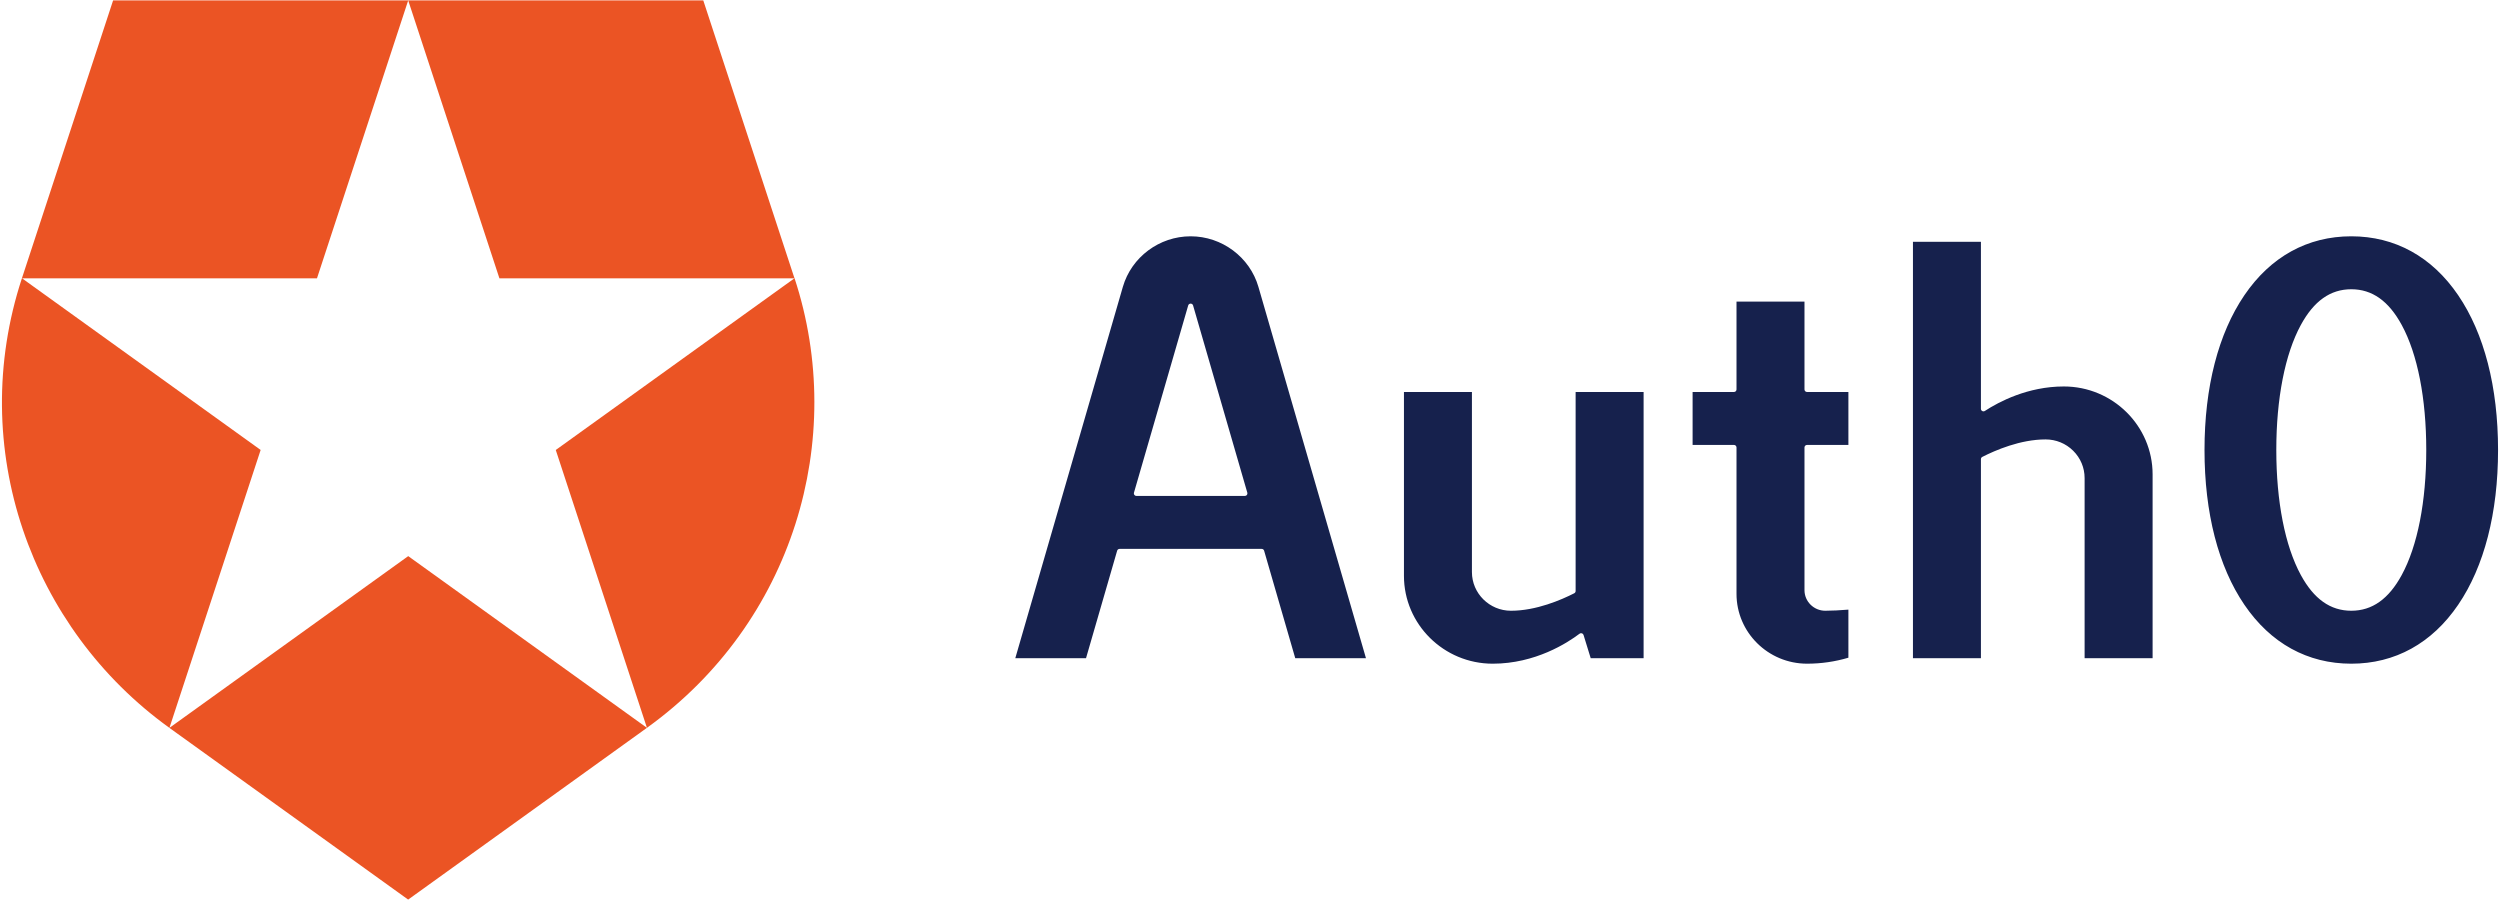
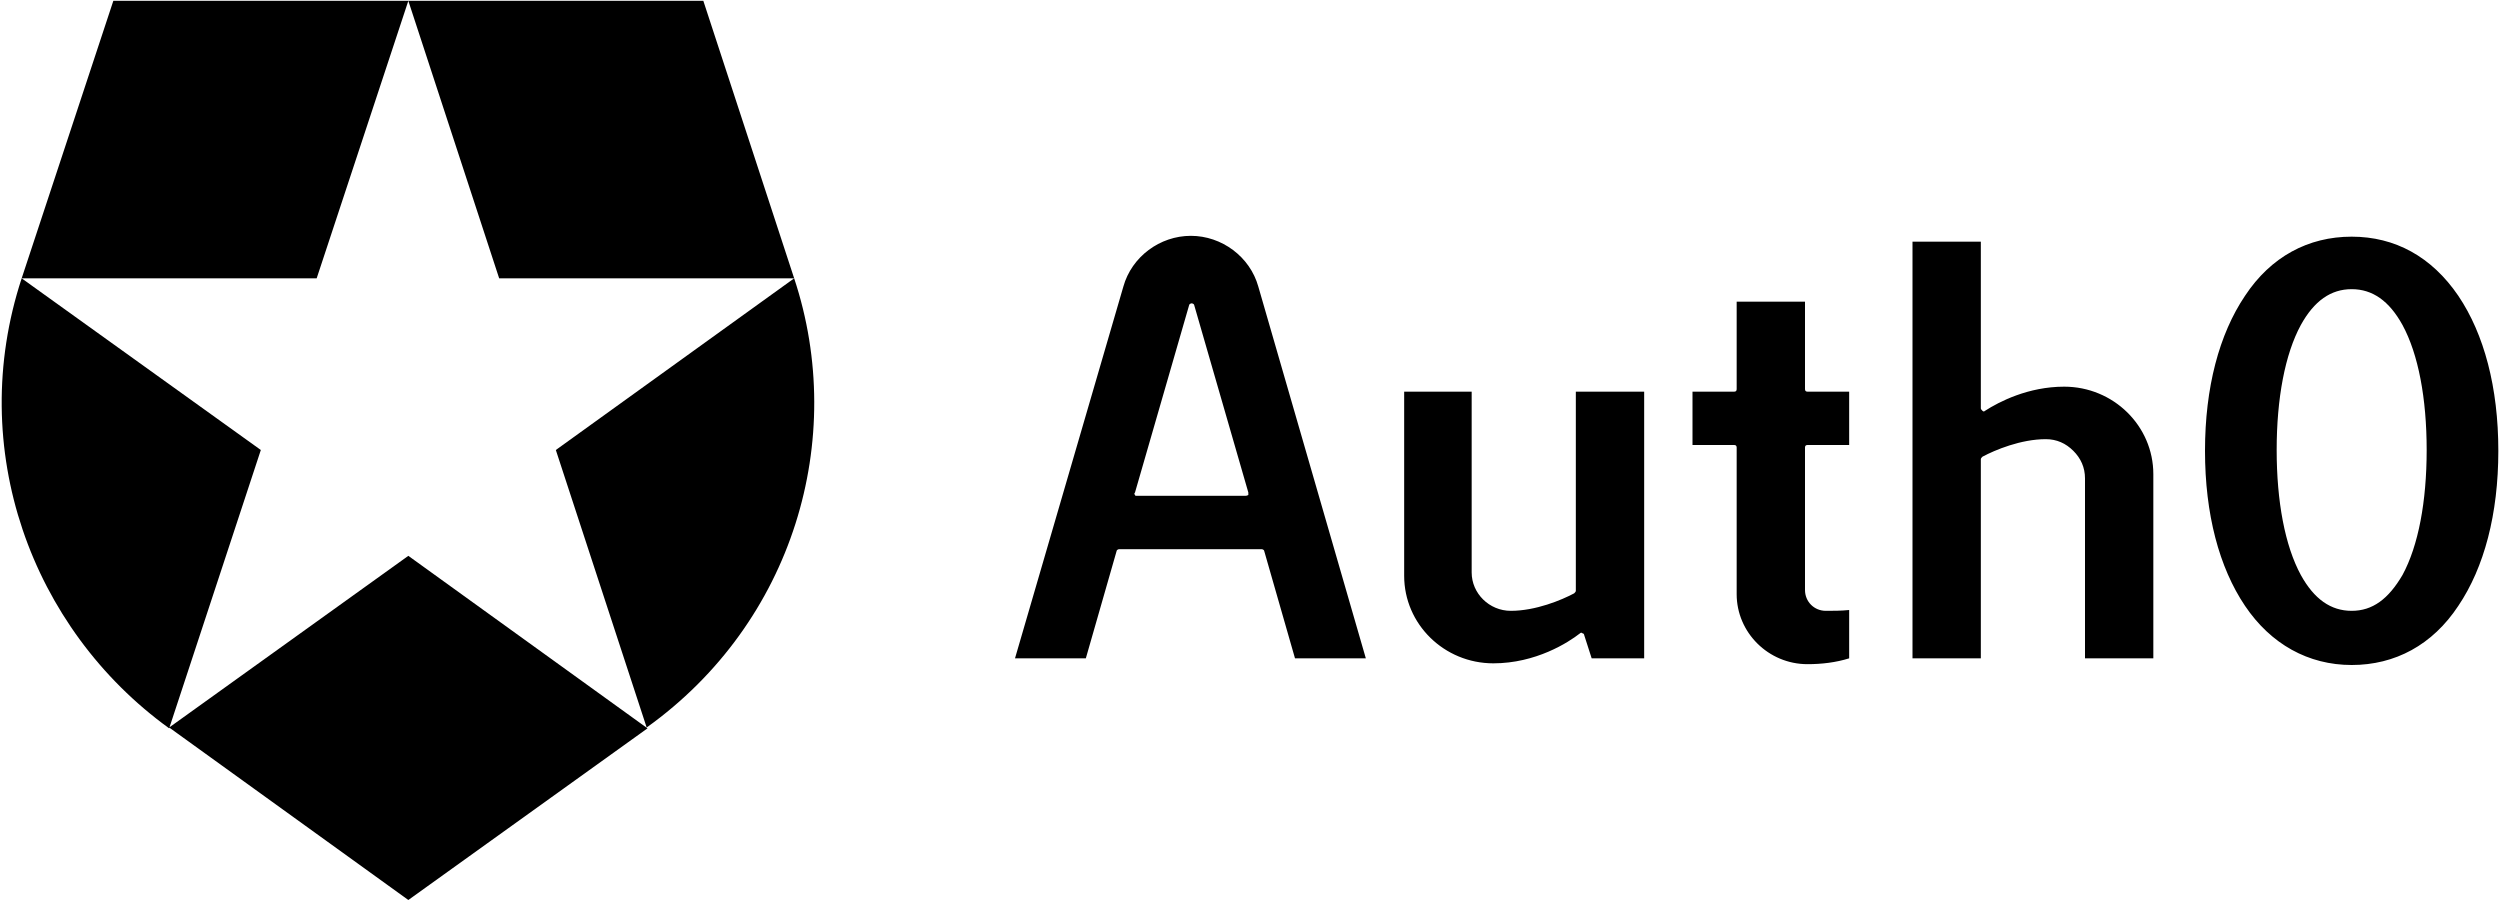
- <svg xmlns="http://www.w3.org/2000/svg" width="300px" height="108px" viewBox="0 0 300 108" version="1.1">
-   <defs />
-   <g id="Mockup" stroke="none" stroke-width="1" fill="none" fill-rule="evenodd">
-     <g id="01-Main-Desktop" transform="translate(-323, -3553)">
-       <g id="Media-Resources" transform="translate(234, 3267)">
-         <g id="Blue" transform="translate(0, 240)">
-           <g id="Logo" transform="translate(89, 46)">
-             <path d="M282.154,28.356 C276.908,28.356 272.472,30.803 269.324,35.431 C266.195,40.031 264.541,46.453 264.541,54 C264.541,61.547 266.195,67.969 269.324,72.568 C272.472,77.197 276.908,79.643 282.154,79.643 C287.399,79.643 291.836,77.197 294.984,72.568 C298.112,67.969 299.766,61.547 299.766,54 C299.766,46.453 298.112,40.031 294.984,35.431 C291.836,30.803 287.399,28.356 282.154,28.356 L282.154,28.356 L282.154,28.356 Z M282.154,73.289 C279.646,73.289 277.665,71.884 276.095,68.994 C274.2,65.503 273.156,60.178 273.156,54 C273.156,47.822 274.2,42.497 276.095,39.006 C277.665,36.116 279.646,34.71 282.154,34.71 C284.661,34.71 286.643,36.116 288.212,39.006 C290.108,42.497 291.151,47.822 291.151,54 C291.151,60.178 290.108,65.504 288.212,68.994 C286.643,71.884 284.661,73.289 282.154,73.289 L282.154,73.289 L282.154,73.289 Z M168.474,47.039 L168.474,69.097 C168.474,74.912 173.253,79.643 179.127,79.643 C184.251,79.643 188.121,77.127 189.547,76.044 C189.626,75.984 189.73,75.966 189.825,75.996 C189.921,76.026 189.995,76.101 190.024,76.196 L190.884,78.981 L197.232,78.981 L197.232,47.039 L189.075,47.039 L189.075,70.924 C189.075,71.036 189.01,71.14 188.91,71.192 C187.376,71.975 184.35,73.29 181.319,73.29 C178.735,73.29 176.631,71.208 176.631,68.649 L176.631,47.039 L168.474,47.039 L168.474,47.039 L168.474,47.039 Z M250.154,78.981 L258.312,78.981 L258.312,56.923 C258.312,51.108 253.532,46.376 247.658,46.376 C243.334,46.376 239.866,48.217 238.183,49.314 C238.089,49.375 237.969,49.38 237.871,49.327 C237.773,49.274 237.711,49.173 237.711,49.062 L237.711,29.019 L229.554,29.019 L229.554,78.981 L237.711,78.981 L237.711,55.095 C237.711,54.983 237.775,54.879 237.877,54.828 C239.41,54.044 242.436,52.73 245.467,52.73 C246.719,52.73 247.896,53.213 248.781,54.089 C249.666,54.966 250.153,56.132 250.153,57.37 L250.153,78.981 L250.154,78.981 L250.154,78.981 Z M203.112,53.392 L208.077,53.392 C208.245,53.392 208.381,53.528 208.381,53.694 L208.381,71.266 C208.381,75.885 212.177,79.642 216.843,79.642 C218.534,79.642 220.203,79.401 221.808,78.924 L221.808,73.155 C220.872,73.236 219.795,73.289 219.034,73.289 C217.658,73.289 216.538,72.18 216.538,70.818 L216.538,53.693 C216.538,53.527 216.675,53.392 216.843,53.392 L221.808,53.392 L221.808,47.038 L216.843,47.038 C216.675,47.038 216.538,46.904 216.538,46.737 L216.538,36.19 L208.381,36.19 L208.381,46.737 C208.381,46.904 208.245,47.038 208.077,47.038 L203.112,47.038 L203.112,53.392 L203.112,53.392 L203.112,53.392 Z M155.429,78.981 L163.915,78.981 L151.01,34.425 C149.975,30.852 146.631,28.356 142.876,28.356 C139.121,28.356 135.777,30.852 134.742,34.425 L121.836,78.981 L130.323,78.981 L134.058,66.084 C134.095,65.955 134.215,65.867 134.351,65.867 L151.401,65.867 C151.537,65.867 151.657,65.955 151.694,66.084 L155.429,78.981 L155.429,78.981 L155.429,78.981 Z M149.387,59.513 L136.366,59.513 C136.271,59.513 136.181,59.469 136.123,59.392 C136.066,59.318 136.047,59.219 136.073,59.129 L142.584,36.651 C142.621,36.521 142.741,36.433 142.877,36.433 C143.012,36.433 143.132,36.521 143.169,36.651 L149.68,59.129 C149.706,59.22 149.688,59.318 149.63,59.392 C149.573,59.469 149.482,59.513 149.387,59.513 L149.387,59.513 L149.387,59.513 Z" id="Shape" fill="#16214D" />
-             <path d="M77.633,87.339 L66.692,53.998 L95.333,33.398 L59.929,33.398 L48.987,0.058 L48.984,0.049 L84.393,0.049 L95.338,33.395 L95.338,33.394 L95.347,33.389 C101.703,52.734 95.157,74.736 77.633,87.339 L77.633,87.339 L77.633,87.339 Z M20.338,87.339 L20.329,87.346 L48.978,107.951 L77.633,87.34 L48.987,66.734 L20.338,87.339 L20.338,87.339 L20.338,87.339 Z M2.631,33.389 L2.631,33.389 C-4.06,53.781 3.707,75.389 20.332,87.343 L20.335,87.333 L31.278,53.994 L2.643,33.397 L38.038,33.397 L48.981,0.057 L48.984,0.048 L13.573,0.048 L2.631,33.389 L2.631,33.389 L2.631,33.389 Z" id="Shape" fill="#EB5424" />
-           </g>
-         </g>
-       </g>
-     </g>
-   </g>
+ <svg xmlns="http://www.w3.org/2000/svg" version="1.1" width="300px" height="108px" viewBox="125 -29 300 108">
+   <path d="M407.2-0.6c-5.2,0-9.7,2.4-12.8,7.1c-3.1,4.6-4.8,11-4.8,18.6s1.7,14,4.8,18.6c3.1,4.6,7.6,7.1,12.8,7.1  s9.7-2.4,12.8-7.1c3.1-4.6,4.8-11,4.8-18.6s-1.7-14-4.8-18.6C416.8,1.8,412.4-0.6,407.2-0.6L407.2-0.6L407.2-0.6z M407.2,44.3  c-2.5,0-4.5-1.4-6.1-4.3c-1.9-3.5-2.9-8.8-2.9-15s1-11.5,2.9-15c1.6-2.9,3.6-4.3,6.1-4.3c2.5,0,4.5,1.4,6.1,4.3  c1.9,3.5,2.9,8.8,2.9,15s-1,11.5-2.9,15C411.6,42.9,409.7,44.3,407.2,44.3L407.2,44.3L407.2,44.3z M293.5,18v22.1  c0,5.8,4.8,10.5,10.7,10.5c5.1,0,9-2.5,10.4-3.6c0.1-0.1,0.2-0.1,0.3,0c0.1,0,0.2,0.1,0.2,0.2l0.9,2.8h6.3V18h-8.2v23.9  c0,0.1-0.1,0.2-0.2,0.3c-1.5,0.8-4.6,2.1-7.6,2.1c-2.6,0-4.7-2.1-4.7-4.6V18H293.5L293.5,18L293.5,18z M375.2,50h8.2V27.9  c0-5.8-4.8-10.5-10.7-10.5c-4.3,0-7.8,1.8-9.5,2.9c-0.1,0.1-0.2,0.1-0.3,0s-0.2-0.2-0.2-0.3V0h-8.2v50h8.2V26.1  c0-0.1,0.1-0.2,0.2-0.3c1.5-0.8,4.6-2.1,7.6-2.1c1.3,0,2.4,0.5,3.3,1.4c0.9,0.9,1.4,2,1.4,3.3L375.2,50L375.2,50L375.2,50z   M328.1,24.4h5c0.2,0,0.3,0.1,0.3,0.3v17.6c0,4.6,3.8,8.4,8.5,8.4c1.7,0,3.4-0.2,5-0.7v-5.8c-0.9,0.1-2,0.1-2.8,0.1  c-1.4,0-2.5-1.1-2.5-2.5V24.7c0-0.2,0.1-0.3,0.3-0.3h5V18h-5c-0.2,0-0.3-0.1-0.3-0.3V7.2h-8.2v10.5c0,0.2-0.1,0.3-0.3,0.3h-5V24.4  L328.1,24.4L328.1,24.4z M280.4,50h8.5L276,5.4c-1-3.6-4.4-6.1-8.1-6.1s-7.1,2.5-8.1,6.1L246.8,50h8.5l3.7-12.9  c0-0.1,0.2-0.2,0.3-0.2h17.1c0.1,0,0.3,0.1,0.3,0.2L280.4,50L280.4,50L280.4,50z M274.4,30.5h-13c-0.1,0-0.2,0-0.2-0.1  c-0.1-0.1-0.1-0.2,0-0.3l6.5-22.5c0-0.1,0.2-0.2,0.3-0.2s0.3,0.1,0.3,0.2l6.5,22.5c0,0.1,0,0.2,0,0.3  C274.6,30.5,274.5,30.5,274.4,30.5L274.4,30.5L274.4,30.5z" />
+   <path d="M202.6,58.3L191.7,25l28.6-20.6h-35.4L174-28.9l0,0h35.4l10.9,33.3l0,0l0,0C226.7,23.7,220.2,45.7,202.6,58.3  L202.6,58.3L202.6,58.3z M145.3,58.3L145.3,58.3L174,79l28.7-20.6L174,37.7L145.3,58.3L145.3,58.3L145.3,58.3z M127.6,4.4L127.6,4.4  c-6.7,20.4,1.1,42,17.7,54l0,0L156.3,25L127.6,4.4l35.4,0L174-28.9l0,0h-35.4L127.6,4.4L127.6,4.4L127.6,4.4z" />
</svg>
